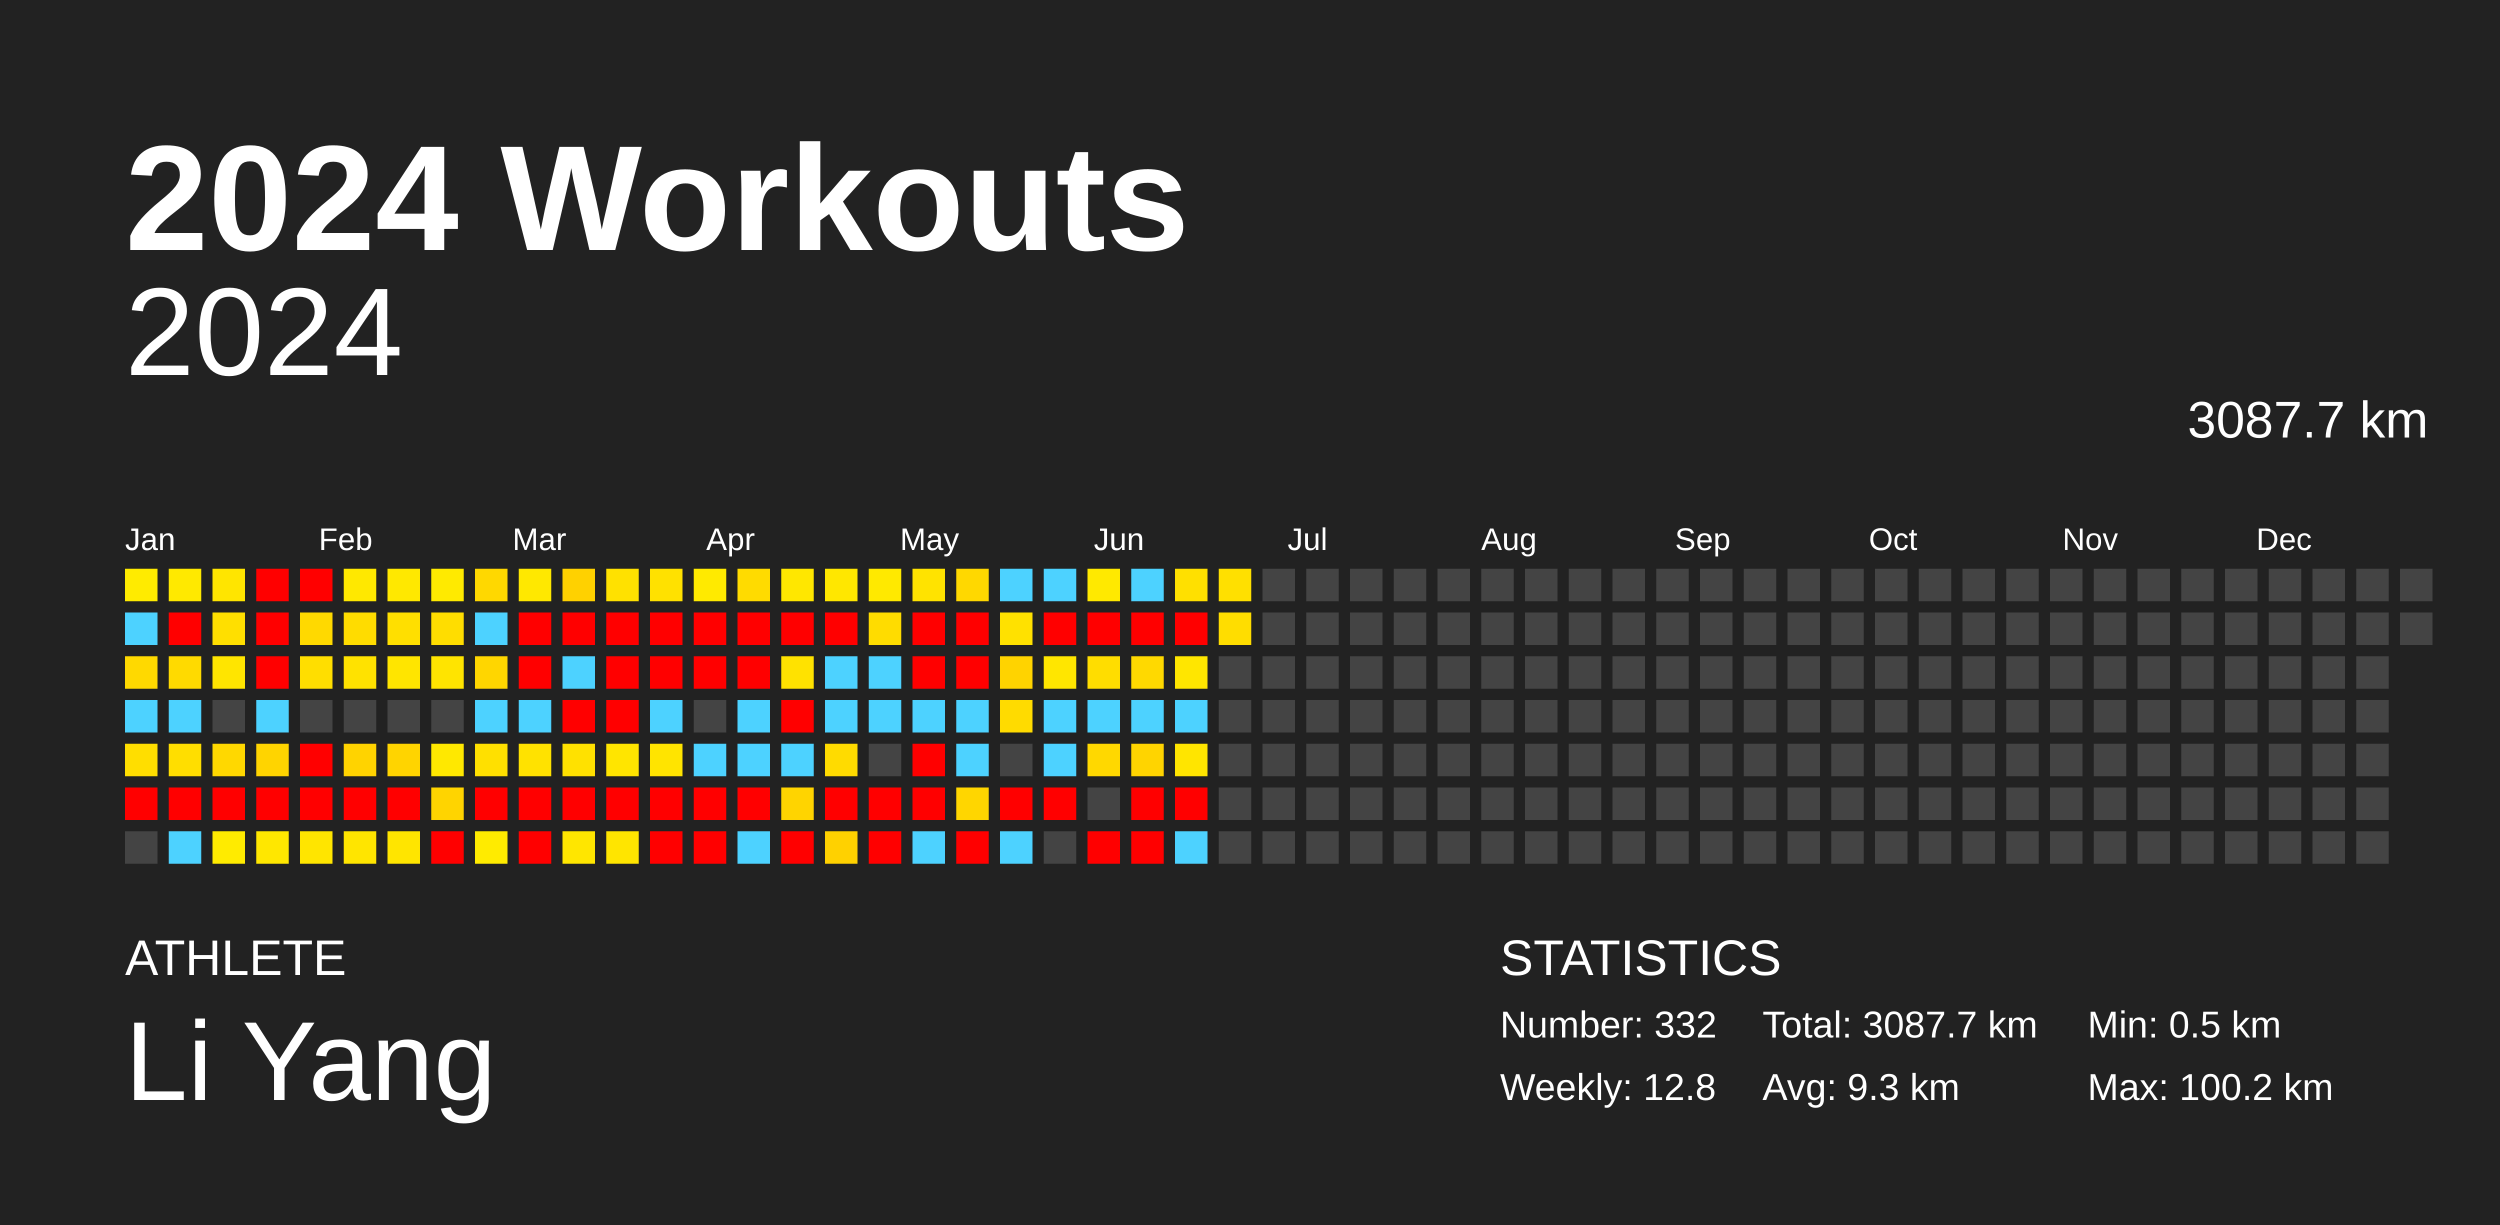
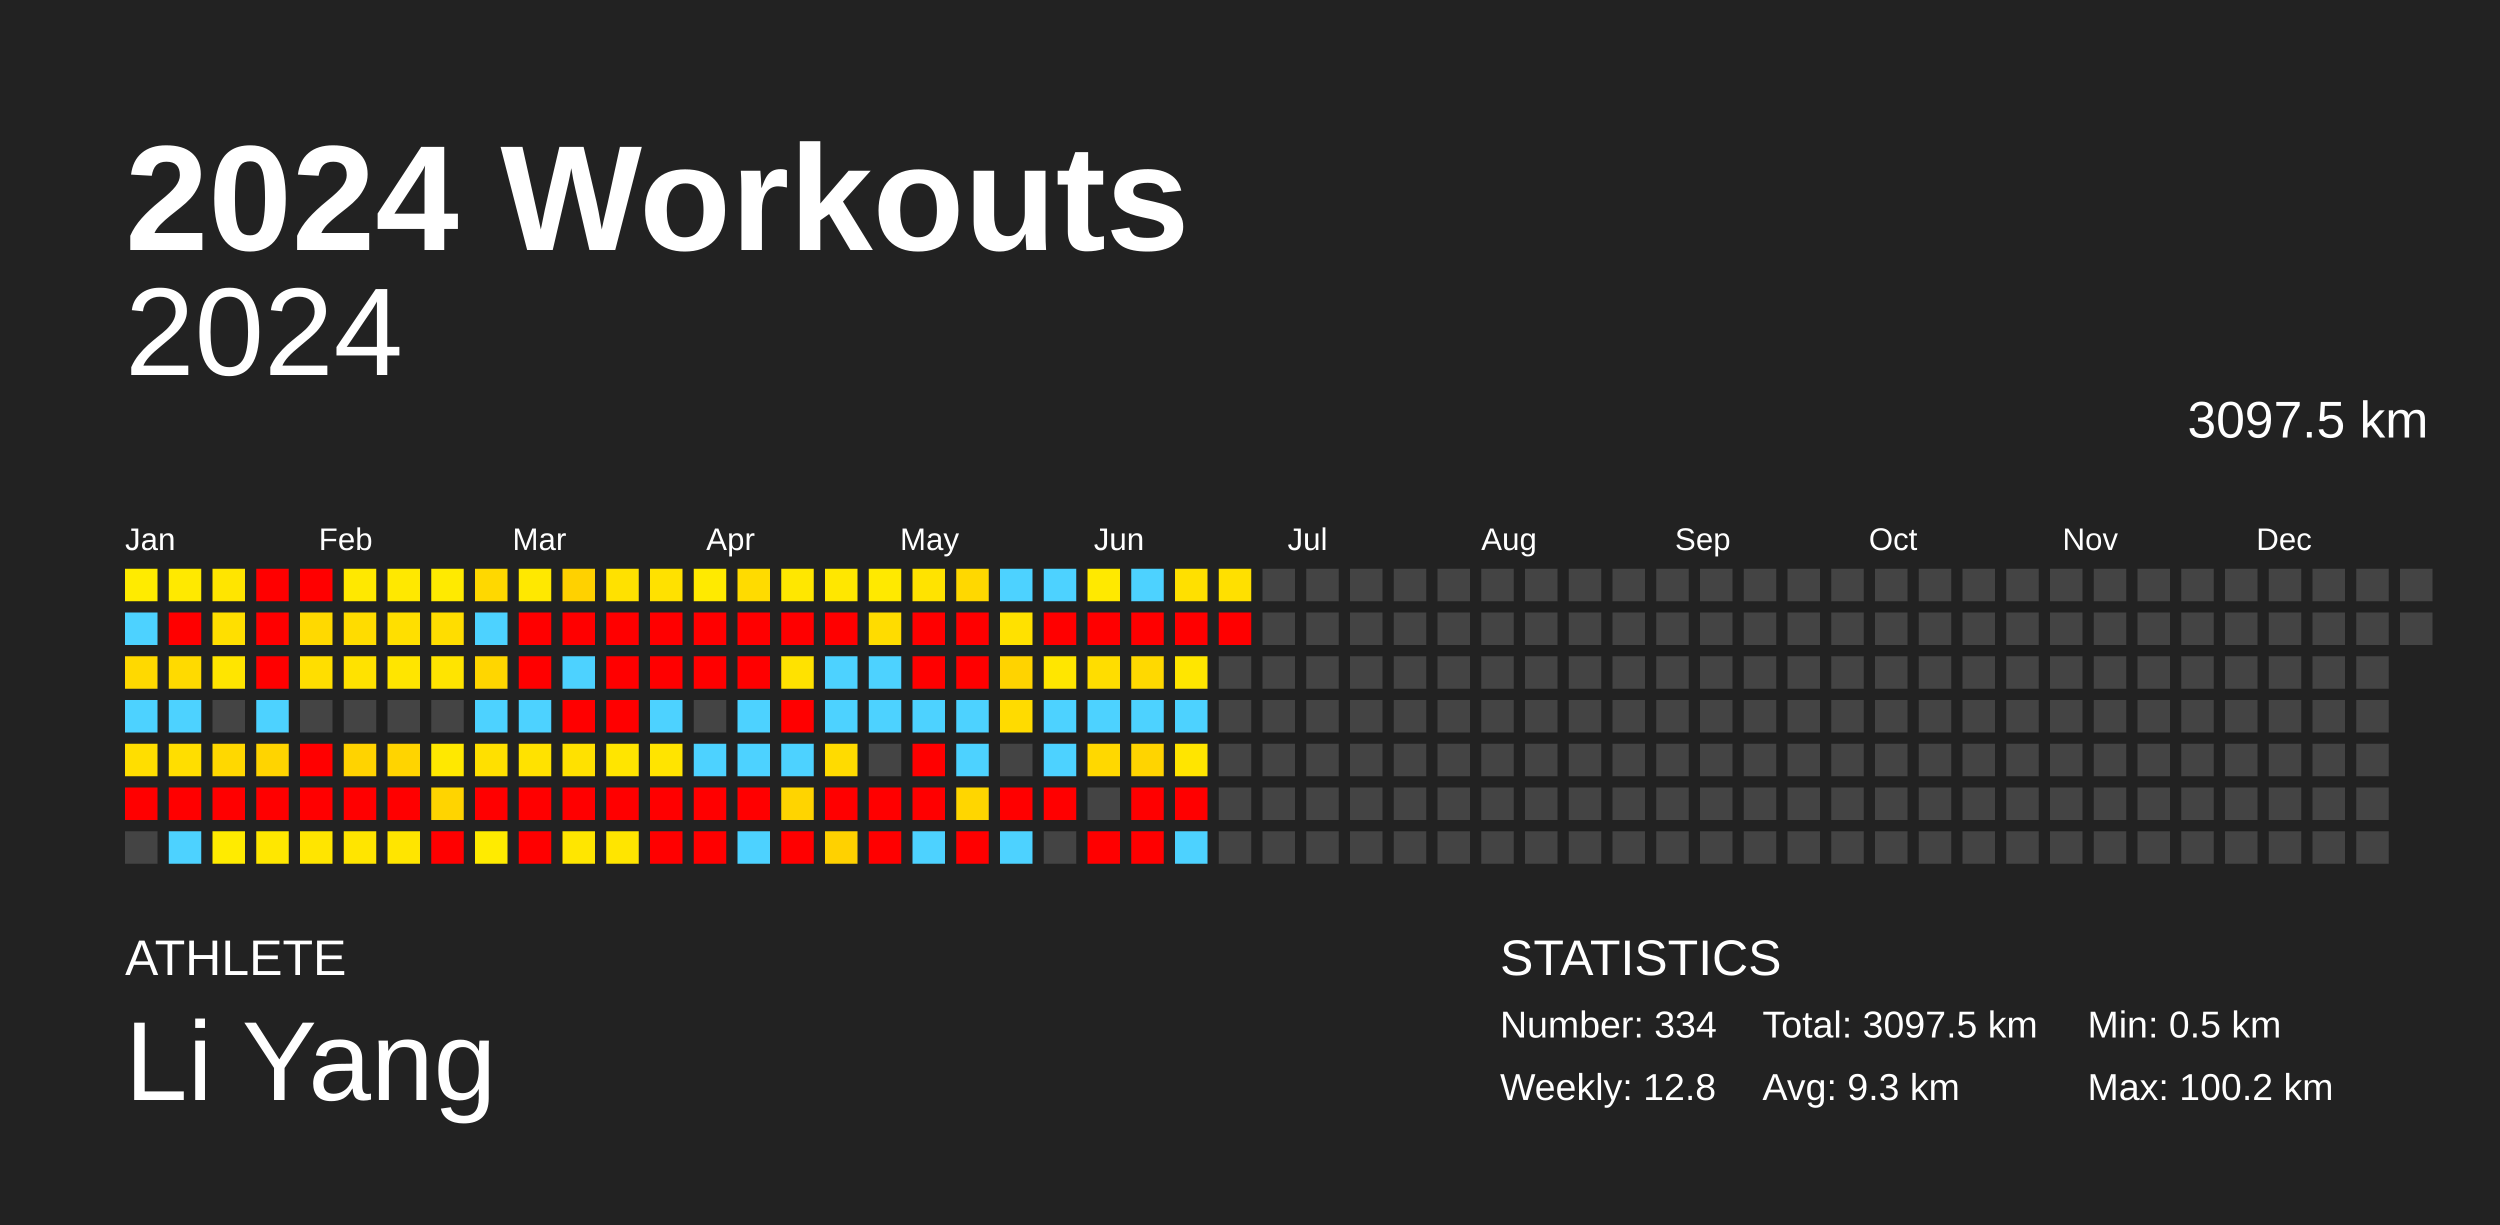
<svg xmlns="http://www.w3.org/2000/svg" baseProfile="full" height="98mm" version="1.1" viewBox="0,0,200,98" width="200mm">
  <defs />
  <rect fill="#222222" height="98" width="200" x="0" y="0" />
  <text fill="#FFFFFF" style="font-size:12px; font-family:Arial; font-weight:bold;" x="10" y="20">2024 Workouts</text>
  <text fill="#FFFFFF" style="font-size:4px; font-family:Arial" x="10" y="78">ATHLETE</text>
  <text fill="#FFFFFF" style="font-size:9px; font-family:Arial" x="10" y="88">Li Yang</text>
  <text fill="#FFFFFF" style="font-size:4px; font-family:Arial" x="120" y="78">STATISTICS</text>
-   <text fill="#FFFFFF" style="font-size:3px; font-family:Arial" x="120" y="83">Number: 332</text>
+   <text fill="#FFFFFF" style="font-size:3px; font-family:Arial" x="120" y="83">Number: 334</text>
  <text fill="#FFFFFF" style="font-size:3px; font-family:Arial" x="120" y="88">Weekly: 12.8</text>
-   <text fill="#FFFFFF" style="font-size:3px; font-family:Arial" x="141" y="83">Total: 3087.7 km</text>
+   <text fill="#FFFFFF" style="font-size:3px; font-family:Arial" x="141" y="83">Total: 3097.5 km</text>
  <text fill="#FFFFFF" style="font-size:3px; font-family:Arial" x="141" y="88">Avg: 9.3 km</text>
  <text fill="#FFFFFF" style="font-size:3px; font-family:Arial" x="167" y="83">Min: 0.5 km</text>
  <text fill="#FFFFFF" style="font-size:3px; font-family:Arial" x="167" y="88">Max: 100.2 km</text>
  <text alignment-baseline="hanging" fill="#FFFFFF" style="font-size:10.0px; font-family:Arial;" x="10" y="30">2024</text>
-   <text alignment-baseline="hanging" fill="#FFFFFF" style="font-size:4.125px; font-family:Arial;" x="175" y="35">3087.7 km</text>
+   <text alignment-baseline="hanging" fill="#FFFFFF" style="font-size:4.125px; font-family:Arial;" x="175" y="35">3097.5 km</text>
  <text fill="#FFFFFF" style="font-size:2.5px; font-family:Arial" x="10.0" y="44">Jan</text>
  <text fill="#FFFFFF" style="font-size:2.5px; font-family:Arial" x="25.5" y="44">Feb</text>
  <text fill="#FFFFFF" style="font-size:2.5px; font-family:Arial" x="41.0" y="44">Mar</text>
  <text fill="#FFFFFF" style="font-size:2.5px; font-family:Arial" x="56.5" y="44">Apr</text>
  <text fill="#FFFFFF" style="font-size:2.5px; font-family:Arial" x="72.0" y="44">May</text>
  <text fill="#FFFFFF" style="font-size:2.5px; font-family:Arial" x="87.5" y="44">Jun</text>
  <text fill="#FFFFFF" style="font-size:2.5px; font-family:Arial" x="103.0" y="44">Jul</text>
  <text fill="#FFFFFF" style="font-size:2.5px; font-family:Arial" x="118.5" y="44">Aug</text>
  <text fill="#FFFFFF" style="font-size:2.5px; font-family:Arial" x="134.0" y="44">Sep</text>
  <text fill="#FFFFFF" style="font-size:2.5px; font-family:Arial" x="149.5" y="44">Oct</text>
  <text fill="#FFFFFF" style="font-size:2.5px; font-family:Arial" x="165.0" y="44">Nov</text>
  <text fill="#FFFFFF" style="font-size:2.5px; font-family:Arial" x="180.5" y="44">Dec</text>
  <rect fill="#ffeb00" height="2.6" width="2.6" x="10.0" y="45.5" />
  <rect fill="#4dd2ff" height="2.6" width="2.6" x="10.0" y="49.0" />
  <rect fill="#ffd900" height="2.6" width="2.6" x="10.0" y="52.5" />
  <rect fill="#4dd2ff" height="2.6" width="2.6" x="10.0" y="56.0" />
  <rect fill="#ffde00" height="2.6" width="2.6" x="10.0" y="59.5" />
  <rect fill="red" height="2.6" width="2.6" x="10.0" y="63.0" />
  <rect fill="#444444" height="2.6" width="2.6" x="10.0" y="66.5" />
  <rect fill="#ffe900" height="2.6" width="2.6" x="13.5" y="45.5" />
  <rect fill="red" height="2.6" width="2.6" x="13.5" y="49.0" />
  <rect fill="#ffda00" height="2.6" width="2.6" x="13.5" y="52.5" />
  <rect fill="#4dd2ff" height="2.6" width="2.6" x="13.5" y="56.0" />
  <rect fill="#ffde00" height="2.6" width="2.6" x="13.5" y="59.5" />
  <rect fill="red" height="2.6" width="2.6" x="13.5" y="63.0" />
  <rect fill="#4dd2ff" height="2.6" width="2.6" x="13.5" y="66.5" />
  <rect fill="#ffe500" height="2.6" width="2.6" x="17.0" y="45.5" />
  <rect fill="#ffdf00" height="2.6" width="2.6" x="17.0" y="49.0" />
  <rect fill="#ffe500" height="2.6" width="2.6" x="17.0" y="52.5" />
  <rect fill="#444444" height="2.6" width="2.6" x="17.0" y="56.0" />
  <rect fill="#ffd800" height="2.6" width="2.6" x="17.0" y="59.5" />
  <rect fill="red" height="2.6" width="2.6" x="17.0" y="63.0" />
  <rect fill="#ffeb00" height="2.6" width="2.6" x="17.0" y="66.5" />
  <rect fill="red" height="2.6" width="2.6" x="20.5" y="45.5" />
  <rect fill="red" height="2.6" width="2.6" x="20.5" y="49.0" />
  <rect fill="red" height="2.6" width="2.6" x="20.5" y="52.5" />
  <rect fill="#4dd2ff" height="2.6" width="2.6" x="20.5" y="56.0" />
  <rect fill="#ffd400" height="2.6" width="2.6" x="20.5" y="59.5" />
  <rect fill="red" height="2.6" width="2.6" x="20.5" y="63.0" />
  <rect fill="#ffe700" height="2.6" width="2.6" x="20.5" y="66.5" />
  <rect fill="red" height="2.6" width="2.6" x="24.0" y="45.5" />
  <rect fill="#ffd900" height="2.6" width="2.6" x="24.0" y="49.0" />
  <rect fill="#ffde00" height="2.6" width="2.6" x="24.0" y="52.5" />
  <rect fill="#444444" height="2.6" width="2.6" x="24.0" y="56.0" />
  <rect fill="red" height="2.6" width="2.6" x="24.0" y="59.5" />
  <rect fill="red" height="2.6" width="2.6" x="24.0" y="63.0" />
  <rect fill="#ffe500" height="2.6" width="2.6" x="24.0" y="66.5" />
  <rect fill="#ffe800" height="2.6" width="2.6" x="27.5" y="45.5" />
  <rect fill="#ffdc00" height="2.6" width="2.6" x="27.5" y="49.0" />
  <rect fill="#ffe200" height="2.6" width="2.6" x="27.5" y="52.5" />
  <rect fill="#444444" height="2.6" width="2.6" x="27.5" y="56.0" />
  <rect fill="#ffd300" height="2.6" width="2.6" x="27.5" y="59.5" />
  <rect fill="red" height="2.6" width="2.6" x="27.5" y="63.0" />
  <rect fill="#ffe500" height="2.6" width="2.6" x="27.5" y="66.5" />
  <rect fill="#ffe800" height="2.6" width="2.6" x="31.0" y="45.5" />
  <rect fill="#ffdf00" height="2.6" width="2.6" x="31.0" y="49.0" />
  <rect fill="#ffe500" height="2.6" width="2.6" x="31.0" y="52.5" />
  <rect fill="#444444" height="2.6" width="2.6" x="31.0" y="56.0" />
  <rect fill="#ffd400" height="2.6" width="2.6" x="31.0" y="59.5" />
  <rect fill="red" height="2.6" width="2.6" x="31.0" y="63.0" />
  <rect fill="#ffe500" height="2.6" width="2.6" x="31.0" y="66.5" />
  <rect fill="#ffea00" height="2.6" width="2.6" x="34.5" y="45.5" />
  <rect fill="#ffdd00" height="2.6" width="2.6" x="34.5" y="49.0" />
  <rect fill="#ffe400" height="2.6" width="2.6" x="34.5" y="52.5" />
  <rect fill="#444444" height="2.6" width="2.6" x="34.5" y="56.0" />
  <rect fill="#ffe800" height="2.6" width="2.6" x="34.5" y="59.5" />
  <rect fill="#ffd400" height="2.6" width="2.6" x="34.5" y="63.0" />
  <rect fill="red" height="2.6" width="2.6" x="34.5" y="66.5" />
  <rect fill="#ffd800" height="2.6" width="2.6" x="38.0" y="45.5" />
  <rect fill="#4dd2ff" height="2.6" width="2.6" x="38.0" y="49.0" />
  <rect fill="#ffd600" height="2.6" width="2.6" x="38.0" y="52.5" />
  <rect fill="#4dd2ff" height="2.6" width="2.6" x="38.0" y="56.0" />
  <rect fill="#ffe000" height="2.6" width="2.6" x="38.0" y="59.5" />
  <rect fill="red" height="2.6" width="2.6" x="38.0" y="63.0" />
  <rect fill="#ffeb00" height="2.6" width="2.6" x="38.0" y="66.5" />
  <rect fill="#ffe800" height="2.6" width="2.6" x="41.5" y="45.5" />
  <rect fill="red" height="2.6" width="2.6" x="41.5" y="49.0" />
  <rect fill="red" height="2.6" width="2.6" x="41.5" y="52.5" />
  <rect fill="#4dd2ff" height="2.6" width="2.6" x="41.5" y="56.0" />
  <rect fill="#ffe200" height="2.6" width="2.6" x="41.5" y="59.5" />
  <rect fill="red" height="2.6" width="2.6" x="41.5" y="63.0" />
  <rect fill="red" height="2.6" width="2.6" x="41.5" y="66.5" />
  <rect fill="#ffd100" height="2.6" width="2.6" x="45.0" y="45.5" />
  <rect fill="red" height="2.6" width="2.6" x="45.0" y="49.0" />
  <rect fill="#4dd2ff" height="2.6" width="2.6" x="45.0" y="52.5" />
  <rect fill="red" height="2.6" width="2.6" x="45.0" y="56.0" />
  <rect fill="#ffe100" height="2.6" width="2.6" x="45.0" y="59.5" />
  <rect fill="red" height="2.6" width="2.6" x="45.0" y="63.0" />
  <rect fill="#ffe600" height="2.6" width="2.6" x="45.0" y="66.5" />
  <rect fill="#ffe100" height="2.6" width="2.6" x="48.5" y="45.5" />
  <rect fill="red" height="2.6" width="2.6" x="48.5" y="49.0" />
  <rect fill="red" height="2.6" width="2.6" x="48.5" y="52.5" />
  <rect fill="red" height="2.6" width="2.6" x="48.5" y="56.0" />
  <rect fill="#ffe500" height="2.6" width="2.6" x="48.5" y="59.5" />
  <rect fill="red" height="2.6" width="2.6" x="48.5" y="63.0" />
  <rect fill="#ffe500" height="2.6" width="2.6" x="48.5" y="66.5" />
  <rect fill="#ffe100" height="2.6" width="2.6" x="52.0" y="45.5" />
  <rect fill="red" height="2.6" width="2.6" x="52.0" y="49.0" />
  <rect fill="red" height="2.6" width="2.6" x="52.0" y="52.5" />
  <rect fill="#4dd2ff" height="2.6" width="2.6" x="52.0" y="56.0" />
  <rect fill="#ffe400" height="2.6" width="2.6" x="52.0" y="59.5" />
  <rect fill="red" height="2.6" width="2.6" x="52.0" y="63.0" />
  <rect fill="red" height="2.6" width="2.6" x="52.0" y="66.5" />
  <rect fill="#ffea00" height="2.6" width="2.6" x="55.5" y="45.5" />
  <rect fill="red" height="2.6" width="2.6" x="55.5" y="49.0" />
  <rect fill="red" height="2.6" width="2.6" x="55.5" y="52.5" />
  <rect fill="#444444" height="2.6" width="2.6" x="55.5" y="56.0" />
  <rect fill="#4dd2ff" height="2.6" width="2.6" x="55.5" y="59.5" />
  <rect fill="red" height="2.6" width="2.6" x="55.5" y="63.0" />
  <rect fill="red" height="2.6" width="2.6" x="55.5" y="66.5" />
  <rect fill="#ffdb00" height="2.6" width="2.6" x="59.0" y="45.5" />
  <rect fill="red" height="2.6" width="2.6" x="59.0" y="49.0" />
  <rect fill="red" height="2.6" width="2.6" x="59.0" y="52.5" />
  <rect fill="#4dd2ff" height="2.6" width="2.6" x="59.0" y="56.0" />
  <rect fill="#4dd2ff" height="2.6" width="2.6" x="59.0" y="59.5" />
  <rect fill="red" height="2.6" width="2.6" x="59.0" y="63.0" />
  <rect fill="#4dd2ff" height="2.6" width="2.6" x="59.0" y="66.5" />
  <rect fill="#ffe700" height="2.6" width="2.6" x="62.5" y="45.5" />
  <rect fill="red" height="2.6" width="2.6" x="62.5" y="49.0" />
  <rect fill="#ffe200" height="2.6" width="2.6" x="62.5" y="52.5" />
  <rect fill="red" height="2.6" width="2.6" x="62.5" y="56.0" />
  <rect fill="#4dd2ff" height="2.6" width="2.6" x="62.5" y="59.5" />
  <rect fill="#ffd400" height="2.6" width="2.6" x="62.5" y="63.0" />
  <rect fill="red" height="2.6" width="2.6" x="62.5" y="66.5" />
  <rect fill="#ffe700" height="2.6" width="2.6" x="66.0" y="45.5" />
  <rect fill="red" height="2.6" width="2.6" x="66.0" y="49.0" />
  <rect fill="#4dd2ff" height="2.6" width="2.6" x="66.0" y="52.5" />
  <rect fill="#4dd2ff" height="2.6" width="2.6" x="66.0" y="56.0" />
  <rect fill="#ffdb00" height="2.6" width="2.6" x="66.0" y="59.5" />
  <rect fill="red" height="2.6" width="2.6" x="66.0" y="63.0" />
  <rect fill="#ffd100" height="2.6" width="2.6" x="66.0" y="66.5" />
  <rect fill="#ffe900" height="2.6" width="2.6" x="69.5" y="45.5" />
  <rect fill="#ffdc00" height="2.6" width="2.6" x="69.5" y="49.0" />
  <rect fill="#4dd2ff" height="2.6" width="2.6" x="69.5" y="52.5" />
  <rect fill="#4dd2ff" height="2.6" width="2.6" x="69.5" y="56.0" />
  <rect fill="#444444" height="2.6" width="2.6" x="69.5" y="59.5" />
  <rect fill="red" height="2.6" width="2.6" x="69.5" y="63.0" />
  <rect fill="red" height="2.6" width="2.6" x="69.5" y="66.5" />
  <rect fill="#ffe300" height="2.6" width="2.6" x="73.0" y="45.5" />
  <rect fill="red" height="2.6" width="2.6" x="73.0" y="49.0" />
  <rect fill="red" height="2.6" width="2.6" x="73.0" y="52.5" />
  <rect fill="#4dd2ff" height="2.6" width="2.6" x="73.0" y="56.0" />
  <rect fill="red" height="2.6" width="2.6" x="73.0" y="59.5" />
  <rect fill="red" height="2.6" width="2.6" x="73.0" y="63.0" />
  <rect fill="#4dd2ff" height="2.6" width="2.6" x="73.0" y="66.5" />
  <rect fill="#ffd800" height="2.6" width="2.6" x="76.5" y="45.5" />
  <rect fill="red" height="2.6" width="2.6" x="76.5" y="49.0" />
  <rect fill="red" height="2.6" width="2.6" x="76.5" y="52.5" />
  <rect fill="#4dd2ff" height="2.6" width="2.6" x="76.5" y="56.0" />
  <rect fill="#4dd2ff" height="2.6" width="2.6" x="76.5" y="59.5" />
  <rect fill="#ffd600" height="2.6" width="2.6" x="76.5" y="63.0" />
  <rect fill="red" height="2.6" width="2.6" x="76.5" y="66.5" />
  <rect fill="#4dd2ff" height="2.6" width="2.6" x="80.0" y="45.5" />
  <rect fill="#ffe100" height="2.6" width="2.6" x="80.0" y="49.0" />
  <rect fill="#ffd300" height="2.6" width="2.6" x="80.0" y="52.5" />
  <rect fill="#ffdb00" height="2.6" width="2.6" x="80.0" y="56.0" />
  <rect fill="#444444" height="2.6" width="2.6" x="80.0" y="59.5" />
  <rect fill="red" height="2.6" width="2.6" x="80.0" y="63.0" />
  <rect fill="#4dd2ff" height="2.6" width="2.6" x="80.0" y="66.5" />
  <rect fill="#4dd2ff" height="2.6" width="2.6" x="83.5" y="45.5" />
  <rect fill="red" height="2.6" width="2.6" x="83.5" y="49.0" />
  <rect fill="#ffe600" height="2.6" width="2.6" x="83.5" y="52.5" />
  <rect fill="#4dd2ff" height="2.6" width="2.6" x="83.5" y="56.0" />
  <rect fill="#4dd2ff" height="2.6" width="2.6" x="83.5" y="59.5" />
  <rect fill="red" height="2.6" width="2.6" x="83.5" y="63.0" />
  <rect fill="#444444" height="2.6" width="2.6" x="83.5" y="66.5" />
  <rect fill="#ffe900" height="2.6" width="2.6" x="87.0" y="45.5" />
  <rect fill="red" height="2.6" width="2.6" x="87.0" y="49.0" />
  <rect fill="#ffdd00" height="2.6" width="2.6" x="87.0" y="52.5" />
  <rect fill="#4dd2ff" height="2.6" width="2.6" x="87.0" y="56.0" />
  <rect fill="#ffd800" height="2.6" width="2.6" x="87.0" y="59.5" />
  <rect fill="#444444" height="2.6" width="2.6" x="87.0" y="63.0" />
  <rect fill="red" height="2.6" width="2.6" x="87.0" y="66.5" />
  <rect fill="#4dd2ff" height="2.6" width="2.6" x="90.5" y="45.5" />
  <rect fill="red" height="2.6" width="2.6" x="90.5" y="49.0" />
  <rect fill="#ffd900" height="2.6" width="2.6" x="90.5" y="52.5" />
  <rect fill="#4dd2ff" height="2.6" width="2.6" x="90.5" y="56.0" />
  <rect fill="#ffd400" height="2.6" width="2.6" x="90.5" y="59.5" />
  <rect fill="red" height="2.6" width="2.6" x="90.5" y="63.0" />
  <rect fill="red" height="2.6" width="2.6" x="90.5" y="66.5" />
  <rect fill="#ffe000" height="2.6" width="2.6" x="94.0" y="45.5" />
  <rect fill="red" height="2.6" width="2.6" x="94.0" y="49.0" />
  <rect fill="#ffe600" height="2.6" width="2.6" x="94.0" y="52.5" />
  <rect fill="#4dd2ff" height="2.6" width="2.6" x="94.0" y="56.0" />
  <rect fill="#ffe500" height="2.6" width="2.6" x="94.0" y="59.5" />
  <rect fill="red" height="2.6" width="2.6" x="94.0" y="63.0" />
  <rect fill="#4dd2ff" height="2.6" width="2.6" x="94.0" y="66.5" />
  <rect fill="#ffe000" height="2.6" width="2.6" x="97.5" y="45.5" />
-   <rect fill="#ffdd00" height="2.6" width="2.6" x="97.5" y="49.0" />
+   <rect fill="red" height="2.6" width="2.6" x="97.5" y="49.0" />
  <rect fill="#444444" height="2.6" width="2.6" x="97.5" y="52.5" />
  <rect fill="#444444" height="2.6" width="2.6" x="97.5" y="56.0" />
  <rect fill="#444444" height="2.6" width="2.6" x="97.5" y="59.5" />
  <rect fill="#444444" height="2.6" width="2.6" x="97.5" y="63.0" />
  <rect fill="#444444" height="2.6" width="2.6" x="97.5" y="66.5" />
  <rect fill="#444444" height="2.6" width="2.6" x="101.0" y="45.5" />
  <rect fill="#444444" height="2.6" width="2.6" x="101.0" y="49.0" />
  <rect fill="#444444" height="2.6" width="2.6" x="101.0" y="52.5" />
  <rect fill="#444444" height="2.6" width="2.6" x="101.0" y="56.0" />
  <rect fill="#444444" height="2.6" width="2.6" x="101.0" y="59.5" />
  <rect fill="#444444" height="2.6" width="2.6" x="101.0" y="63.0" />
  <rect fill="#444444" height="2.6" width="2.6" x="101.0" y="66.5" />
  <rect fill="#444444" height="2.6" width="2.6" x="104.5" y="45.5" />
  <rect fill="#444444" height="2.6" width="2.6" x="104.5" y="49.0" />
  <rect fill="#444444" height="2.6" width="2.6" x="104.5" y="52.5" />
  <rect fill="#444444" height="2.6" width="2.6" x="104.5" y="56.0" />
  <rect fill="#444444" height="2.6" width="2.6" x="104.5" y="59.5" />
  <rect fill="#444444" height="2.6" width="2.6" x="104.5" y="63.0" />
  <rect fill="#444444" height="2.6" width="2.6" x="104.5" y="66.5" />
  <rect fill="#444444" height="2.6" width="2.6" x="108.0" y="45.5" />
  <rect fill="#444444" height="2.6" width="2.6" x="108.0" y="49.0" />
  <rect fill="#444444" height="2.6" width="2.6" x="108.0" y="52.5" />
  <rect fill="#444444" height="2.6" width="2.6" x="108.0" y="56.0" />
  <rect fill="#444444" height="2.6" width="2.6" x="108.0" y="59.5" />
  <rect fill="#444444" height="2.6" width="2.6" x="108.0" y="63.0" />
  <rect fill="#444444" height="2.6" width="2.6" x="108.0" y="66.5" />
  <rect fill="#444444" height="2.6" width="2.6" x="111.5" y="45.5" />
  <rect fill="#444444" height="2.6" width="2.6" x="111.5" y="49.0" />
  <rect fill="#444444" height="2.6" width="2.6" x="111.5" y="52.5" />
  <rect fill="#444444" height="2.6" width="2.6" x="111.5" y="56.0" />
  <rect fill="#444444" height="2.6" width="2.6" x="111.5" y="59.5" />
  <rect fill="#444444" height="2.6" width="2.6" x="111.5" y="63.0" />
  <rect fill="#444444" height="2.6" width="2.6" x="111.5" y="66.5" />
  <rect fill="#444444" height="2.6" width="2.6" x="115.0" y="45.5" />
  <rect fill="#444444" height="2.6" width="2.6" x="115.0" y="49.0" />
  <rect fill="#444444" height="2.6" width="2.6" x="115.0" y="52.5" />
  <rect fill="#444444" height="2.6" width="2.6" x="115.0" y="56.0" />
  <rect fill="#444444" height="2.6" width="2.6" x="115.0" y="59.5" />
  <rect fill="#444444" height="2.6" width="2.6" x="115.0" y="63.0" />
  <rect fill="#444444" height="2.6" width="2.6" x="115.0" y="66.5" />
  <rect fill="#444444" height="2.6" width="2.6" x="118.5" y="45.5" />
  <rect fill="#444444" height="2.6" width="2.6" x="118.5" y="49.0" />
  <rect fill="#444444" height="2.6" width="2.6" x="118.5" y="52.5" />
  <rect fill="#444444" height="2.6" width="2.6" x="118.5" y="56.0" />
  <rect fill="#444444" height="2.6" width="2.6" x="118.5" y="59.5" />
  <rect fill="#444444" height="2.6" width="2.6" x="118.5" y="63.0" />
  <rect fill="#444444" height="2.6" width="2.6" x="118.5" y="66.5" />
  <rect fill="#444444" height="2.6" width="2.6" x="122.0" y="45.5" />
  <rect fill="#444444" height="2.6" width="2.6" x="122.0" y="49.0" />
  <rect fill="#444444" height="2.6" width="2.6" x="122.0" y="52.5" />
  <rect fill="#444444" height="2.6" width="2.6" x="122.0" y="56.0" />
  <rect fill="#444444" height="2.6" width="2.6" x="122.0" y="59.5" />
  <rect fill="#444444" height="2.6" width="2.6" x="122.0" y="63.0" />
  <rect fill="#444444" height="2.6" width="2.6" x="122.0" y="66.5" />
  <rect fill="#444444" height="2.6" width="2.6" x="125.5" y="45.5" />
  <rect fill="#444444" height="2.6" width="2.6" x="125.5" y="49.0" />
  <rect fill="#444444" height="2.6" width="2.6" x="125.5" y="52.5" />
  <rect fill="#444444" height="2.6" width="2.6" x="125.5" y="56.0" />
  <rect fill="#444444" height="2.6" width="2.6" x="125.5" y="59.5" />
  <rect fill="#444444" height="2.6" width="2.6" x="125.5" y="63.0" />
  <rect fill="#444444" height="2.6" width="2.6" x="125.5" y="66.5" />
  <rect fill="#444444" height="2.6" width="2.6" x="129.0" y="45.5" />
  <rect fill="#444444" height="2.6" width="2.6" x="129.0" y="49.0" />
  <rect fill="#444444" height="2.6" width="2.6" x="129.0" y="52.5" />
  <rect fill="#444444" height="2.6" width="2.6" x="129.0" y="56.0" />
  <rect fill="#444444" height="2.6" width="2.6" x="129.0" y="59.5" />
  <rect fill="#444444" height="2.6" width="2.6" x="129.0" y="63.0" />
  <rect fill="#444444" height="2.6" width="2.6" x="129.0" y="66.5" />
  <rect fill="#444444" height="2.6" width="2.6" x="132.5" y="45.5" />
  <rect fill="#444444" height="2.6" width="2.6" x="132.5" y="49.0" />
  <rect fill="#444444" height="2.6" width="2.6" x="132.5" y="52.5" />
  <rect fill="#444444" height="2.6" width="2.6" x="132.5" y="56.0" />
  <rect fill="#444444" height="2.6" width="2.6" x="132.5" y="59.5" />
  <rect fill="#444444" height="2.6" width="2.6" x="132.5" y="63.0" />
  <rect fill="#444444" height="2.6" width="2.6" x="132.5" y="66.5" />
  <rect fill="#444444" height="2.6" width="2.6" x="136.0" y="45.5" />
  <rect fill="#444444" height="2.6" width="2.6" x="136.0" y="49.0" />
  <rect fill="#444444" height="2.6" width="2.6" x="136.0" y="52.5" />
  <rect fill="#444444" height="2.6" width="2.6" x="136.0" y="56.0" />
  <rect fill="#444444" height="2.6" width="2.6" x="136.0" y="59.5" />
  <rect fill="#444444" height="2.6" width="2.6" x="136.0" y="63.0" />
  <rect fill="#444444" height="2.6" width="2.6" x="136.0" y="66.5" />
  <rect fill="#444444" height="2.6" width="2.6" x="139.5" y="45.5" />
  <rect fill="#444444" height="2.6" width="2.6" x="139.5" y="49.0" />
  <rect fill="#444444" height="2.6" width="2.6" x="139.5" y="52.5" />
  <rect fill="#444444" height="2.6" width="2.6" x="139.5" y="56.0" />
  <rect fill="#444444" height="2.6" width="2.6" x="139.5" y="59.5" />
  <rect fill="#444444" height="2.6" width="2.6" x="139.5" y="63.0" />
  <rect fill="#444444" height="2.6" width="2.6" x="139.5" y="66.5" />
  <rect fill="#444444" height="2.6" width="2.6" x="143.0" y="45.5" />
  <rect fill="#444444" height="2.6" width="2.6" x="143.0" y="49.0" />
  <rect fill="#444444" height="2.6" width="2.6" x="143.0" y="52.5" />
  <rect fill="#444444" height="2.6" width="2.6" x="143.0" y="56.0" />
  <rect fill="#444444" height="2.6" width="2.6" x="143.0" y="59.5" />
  <rect fill="#444444" height="2.6" width="2.6" x="143.0" y="63.0" />
  <rect fill="#444444" height="2.6" width="2.6" x="143.0" y="66.5" />
  <rect fill="#444444" height="2.6" width="2.6" x="146.5" y="45.5" />
  <rect fill="#444444" height="2.6" width="2.6" x="146.5" y="49.0" />
  <rect fill="#444444" height="2.6" width="2.6" x="146.5" y="52.5" />
  <rect fill="#444444" height="2.6" width="2.6" x="146.5" y="56.0" />
  <rect fill="#444444" height="2.6" width="2.6" x="146.5" y="59.5" />
  <rect fill="#444444" height="2.6" width="2.6" x="146.5" y="63.0" />
  <rect fill="#444444" height="2.6" width="2.6" x="146.5" y="66.5" />
  <rect fill="#444444" height="2.6" width="2.6" x="150.0" y="45.5" />
  <rect fill="#444444" height="2.6" width="2.6" x="150.0" y="49.0" />
  <rect fill="#444444" height="2.6" width="2.6" x="150.0" y="52.5" />
  <rect fill="#444444" height="2.6" width="2.6" x="150.0" y="56.0" />
  <rect fill="#444444" height="2.6" width="2.6" x="150.0" y="59.5" />
  <rect fill="#444444" height="2.6" width="2.6" x="150.0" y="63.0" />
  <rect fill="#444444" height="2.6" width="2.6" x="150.0" y="66.5" />
  <rect fill="#444444" height="2.6" width="2.6" x="153.5" y="45.5" />
  <rect fill="#444444" height="2.6" width="2.6" x="153.5" y="49.0" />
  <rect fill="#444444" height="2.6" width="2.6" x="153.5" y="52.5" />
  <rect fill="#444444" height="2.6" width="2.6" x="153.5" y="56.0" />
  <rect fill="#444444" height="2.6" width="2.6" x="153.5" y="59.5" />
  <rect fill="#444444" height="2.6" width="2.6" x="153.5" y="63.0" />
  <rect fill="#444444" height="2.6" width="2.6" x="153.5" y="66.5" />
  <rect fill="#444444" height="2.6" width="2.6" x="157.0" y="45.5" />
  <rect fill="#444444" height="2.6" width="2.6" x="157.0" y="49.0" />
  <rect fill="#444444" height="2.6" width="2.6" x="157.0" y="52.5" />
  <rect fill="#444444" height="2.6" width="2.6" x="157.0" y="56.0" />
  <rect fill="#444444" height="2.6" width="2.6" x="157.0" y="59.5" />
  <rect fill="#444444" height="2.6" width="2.6" x="157.0" y="63.0" />
  <rect fill="#444444" height="2.6" width="2.6" x="157.0" y="66.5" />
  <rect fill="#444444" height="2.6" width="2.6" x="160.5" y="45.5" />
  <rect fill="#444444" height="2.6" width="2.6" x="160.5" y="49.0" />
  <rect fill="#444444" height="2.6" width="2.6" x="160.5" y="52.5" />
  <rect fill="#444444" height="2.6" width="2.6" x="160.5" y="56.0" />
  <rect fill="#444444" height="2.6" width="2.6" x="160.5" y="59.5" />
  <rect fill="#444444" height="2.6" width="2.6" x="160.5" y="63.0" />
  <rect fill="#444444" height="2.6" width="2.6" x="160.5" y="66.5" />
  <rect fill="#444444" height="2.6" width="2.6" x="164.0" y="45.5" />
  <rect fill="#444444" height="2.6" width="2.6" x="164.0" y="49.0" />
  <rect fill="#444444" height="2.6" width="2.6" x="164.0" y="52.5" />
  <rect fill="#444444" height="2.6" width="2.6" x="164.0" y="56.0" />
  <rect fill="#444444" height="2.6" width="2.6" x="164.0" y="59.5" />
  <rect fill="#444444" height="2.6" width="2.6" x="164.0" y="63.0" />
  <rect fill="#444444" height="2.6" width="2.6" x="164.0" y="66.5" />
  <rect fill="#444444" height="2.6" width="2.6" x="167.5" y="45.5" />
  <rect fill="#444444" height="2.6" width="2.6" x="167.5" y="49.0" />
  <rect fill="#444444" height="2.6" width="2.6" x="167.5" y="52.5" />
  <rect fill="#444444" height="2.6" width="2.6" x="167.5" y="56.0" />
  <rect fill="#444444" height="2.6" width="2.6" x="167.5" y="59.5" />
  <rect fill="#444444" height="2.6" width="2.6" x="167.5" y="63.0" />
  <rect fill="#444444" height="2.6" width="2.6" x="167.5" y="66.5" />
  <rect fill="#444444" height="2.6" width="2.6" x="171.0" y="45.5" />
  <rect fill="#444444" height="2.6" width="2.6" x="171.0" y="49.0" />
  <rect fill="#444444" height="2.6" width="2.6" x="171.0" y="52.5" />
  <rect fill="#444444" height="2.6" width="2.6" x="171.0" y="56.0" />
  <rect fill="#444444" height="2.6" width="2.6" x="171.0" y="59.5" />
  <rect fill="#444444" height="2.6" width="2.6" x="171.0" y="63.0" />
  <rect fill="#444444" height="2.6" width="2.6" x="171.0" y="66.5" />
  <rect fill="#444444" height="2.6" width="2.6" x="174.5" y="45.5" />
  <rect fill="#444444" height="2.6" width="2.6" x="174.5" y="49.0" />
  <rect fill="#444444" height="2.6" width="2.6" x="174.5" y="52.5" />
  <rect fill="#444444" height="2.6" width="2.6" x="174.5" y="56.0" />
  <rect fill="#444444" height="2.6" width="2.6" x="174.5" y="59.5" />
  <rect fill="#444444" height="2.6" width="2.6" x="174.5" y="63.0" />
  <rect fill="#444444" height="2.6" width="2.6" x="174.5" y="66.5" />
  <rect fill="#444444" height="2.6" width="2.6" x="178.0" y="45.5" />
  <rect fill="#444444" height="2.6" width="2.6" x="178.0" y="49.0" />
  <rect fill="#444444" height="2.6" width="2.6" x="178.0" y="52.5" />
  <rect fill="#444444" height="2.6" width="2.6" x="178.0" y="56.0" />
  <rect fill="#444444" height="2.6" width="2.6" x="178.0" y="59.5" />
  <rect fill="#444444" height="2.6" width="2.6" x="178.0" y="63.0" />
  <rect fill="#444444" height="2.6" width="2.6" x="178.0" y="66.5" />
  <rect fill="#444444" height="2.6" width="2.6" x="181.5" y="45.5" />
  <rect fill="#444444" height="2.6" width="2.6" x="181.5" y="49.0" />
  <rect fill="#444444" height="2.6" width="2.6" x="181.5" y="52.5" />
  <rect fill="#444444" height="2.6" width="2.6" x="181.5" y="56.0" />
  <rect fill="#444444" height="2.6" width="2.6" x="181.5" y="59.5" />
  <rect fill="#444444" height="2.6" width="2.6" x="181.5" y="63.0" />
  <rect fill="#444444" height="2.6" width="2.6" x="181.5" y="66.5" />
  <rect fill="#444444" height="2.6" width="2.6" x="185.0" y="45.5" />
  <rect fill="#444444" height="2.6" width="2.6" x="185.0" y="49.0" />
  <rect fill="#444444" height="2.6" width="2.6" x="185.0" y="52.5" />
  <rect fill="#444444" height="2.6" width="2.6" x="185.0" y="56.0" />
  <rect fill="#444444" height="2.6" width="2.6" x="185.0" y="59.5" />
  <rect fill="#444444" height="2.6" width="2.6" x="185.0" y="63.0" />
  <rect fill="#444444" height="2.6" width="2.6" x="185.0" y="66.5" />
  <rect fill="#444444" height="2.6" width="2.6" x="188.5" y="45.5" />
  <rect fill="#444444" height="2.6" width="2.6" x="188.5" y="49.0" />
  <rect fill="#444444" height="2.6" width="2.6" x="188.5" y="52.5" />
  <rect fill="#444444" height="2.6" width="2.6" x="188.5" y="56.0" />
  <rect fill="#444444" height="2.6" width="2.6" x="188.5" y="59.5" />
  <rect fill="#444444" height="2.6" width="2.6" x="188.5" y="63.0" />
  <rect fill="#444444" height="2.6" width="2.6" x="188.5" y="66.5" />
  <rect fill="#444444" height="2.6" width="2.6" x="192.0" y="45.5" />
  <rect fill="#444444" height="2.6" width="2.6" x="192.0" y="49.0" />
</svg>
